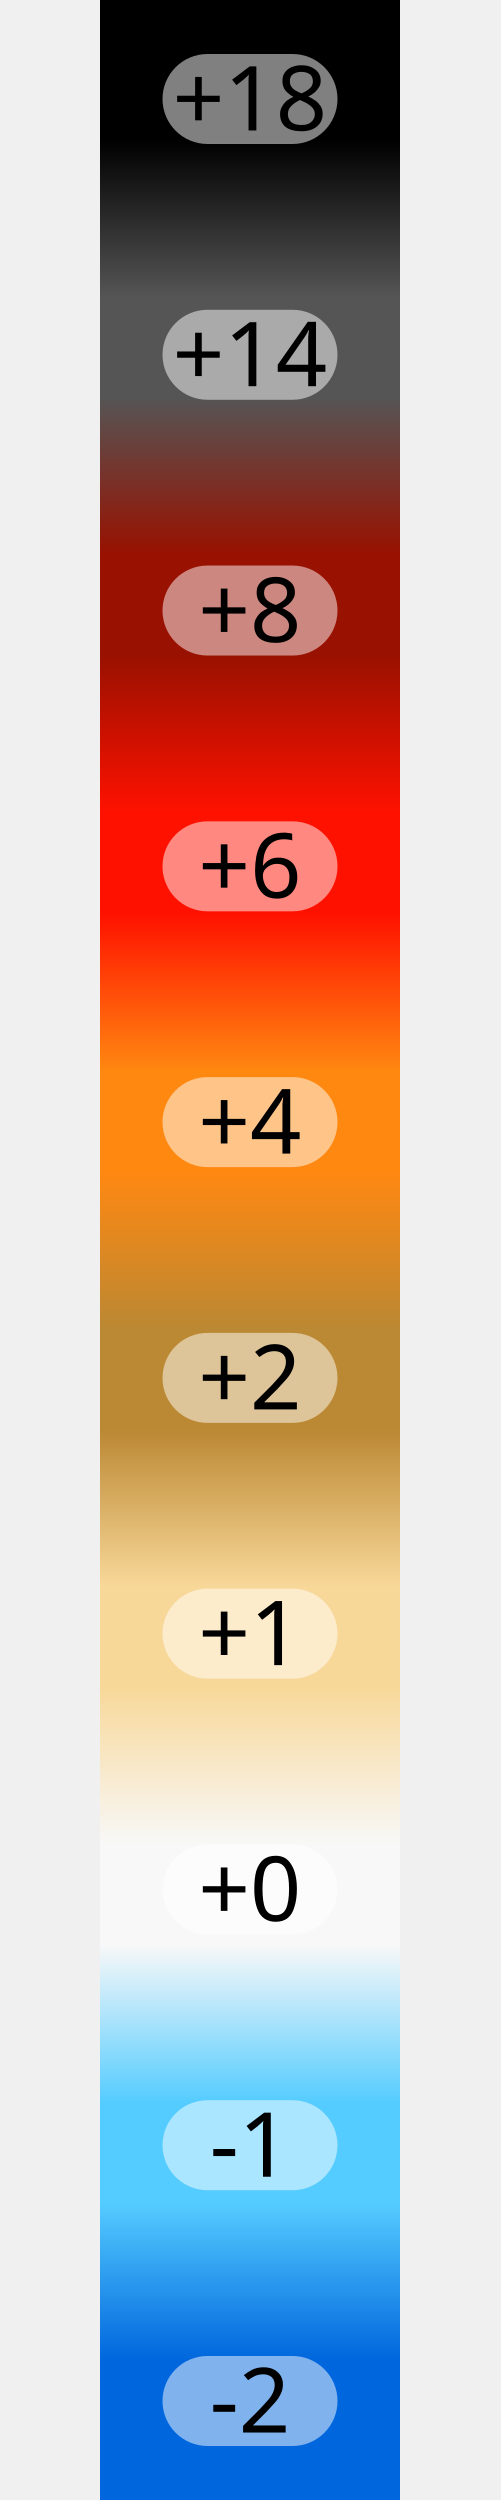
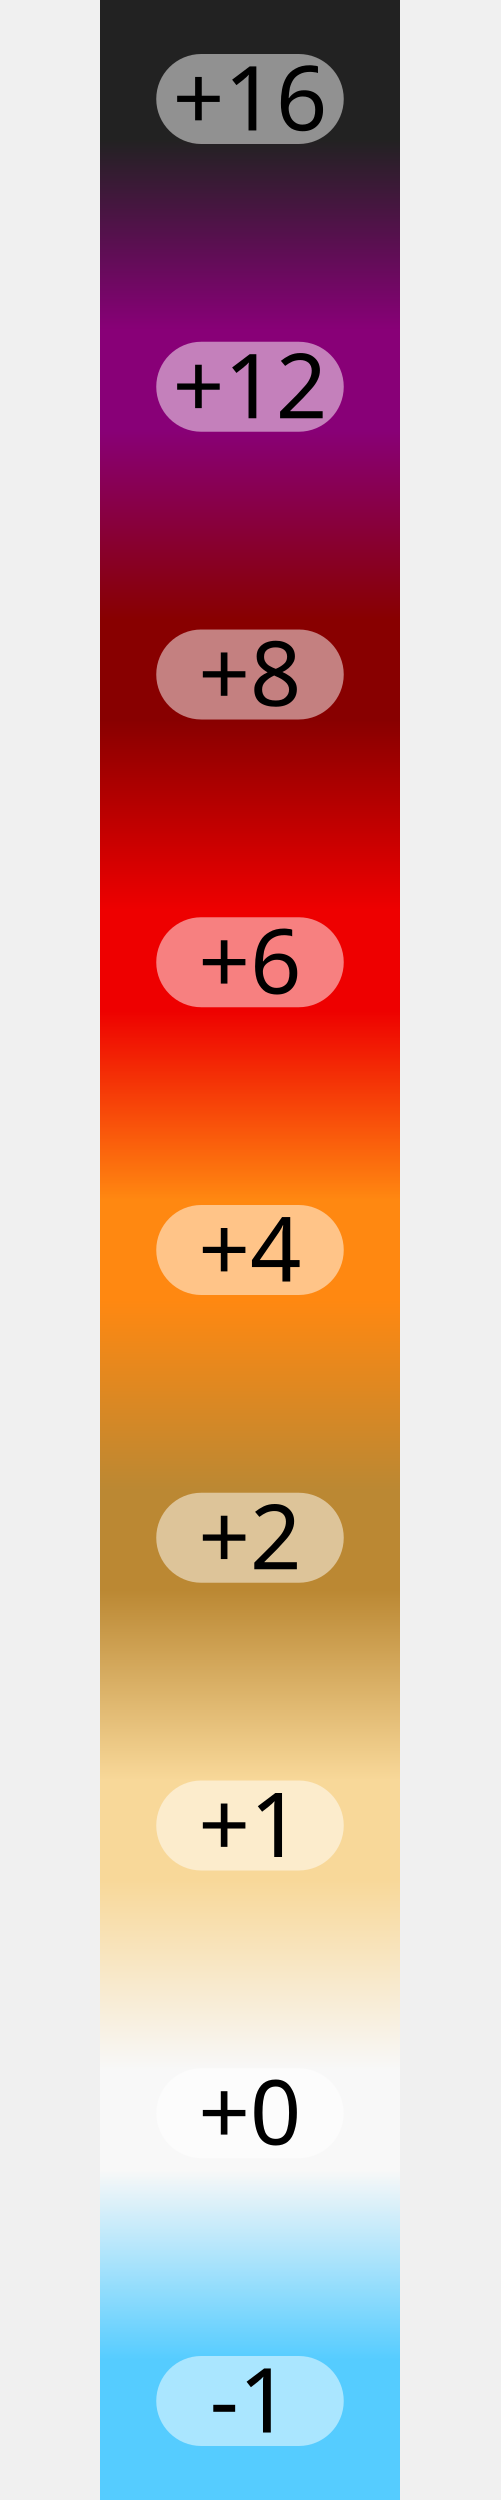
<svg xmlns="http://www.w3.org/2000/svg" width="60" height="300" viewBox="0 0 12 100">
  <defs>
    <linearGradient id="legend-gradient-8a397" x1="0" x2="0" y1="0" y2="1">
-       <stop offset="1.98%" stop-color="#000000" />
-       <stop offset="5.94%" stop-color="#000000" />
-       <stop offset="5.94%" stop-color="#000000" />
-       <stop offset="12.211%" stop-color="#555555" />
-       <stop offset="12.211%" stop-color="#555555" />
-       <stop offset="16.171%" stop-color="#555555" />
-       <stop offset="16.171%" stop-color="#555555" />
-       <stop offset="22.442%" stop-color="#991100" />
-       <stop offset="22.442%" stop-color="#991100" />
-       <stop offset="26.402%" stop-color="#991100" />
-       <stop offset="26.402%" stop-color="#991100" />
-       <stop offset="32.673%" stop-color="#ff1100" />
-       <stop offset="32.673%" stop-color="#ff1100" />
-       <stop offset="36.633%" stop-color="#ff1100" />
-       <stop offset="36.633%" stop-color="#ff1100" />
-       <stop offset="42.904%" stop-color="#ff8811" />
-       <stop offset="42.904%" stop-color="#ff8811" />
-       <stop offset="46.864%" stop-color="#ff8811" />
-       <stop offset="46.864%" stop-color="#ff8811" />
-       <stop offset="53.136%" stop-color="#bb8833" />
-       <stop offset="53.136%" stop-color="#bb8833" />
-       <stop offset="57.096%" stop-color="#bb8833" />
-       <stop offset="57.096%" stop-color="#bb8833" />
-       <stop offset="63.367%" stop-color="#f8d899" />
-       <stop offset="63.367%" stop-color="#f8d899" />
-       <stop offset="67.327%" stop-color="#f8d899" />
-       <stop offset="67.327%" stop-color="#f8d899" />
-       <stop offset="73.598%" stop-color="#f8f8f8" />
-       <stop offset="73.598%" stop-color="#f8f8f8" />
-       <stop offset="77.558%" stop-color="#f8f8f8" />
-       <stop offset="77.558%" stop-color="#f8f8f8" />
-       <stop offset="83.829%" stop-color="#55ccff" />
-       <stop offset="83.829%" stop-color="#55ccff" />
-       <stop offset="87.789%" stop-color="#55ccff" />
-       <stop offset="87.789%" stop-color="#55ccff" />
-       <stop offset="94.06%" stop-color="#0066dd" />
-       <stop offset="94.06%" stop-color="#0066dd" />
-       <stop offset="98.02%" stop-color="#0066dd" />
+       <stop offset="1.98%" stop-color="#222222" />
+       <stop offset="5.94%" stop-color="#222222" />
+       <stop offset="5.94%" stop-color="#222222" />
+       <stop offset="13.49%" stop-color="#880077" />
+       <stop offset="13.49%" stop-color="#880077" />
+       <stop offset="17.45%" stop-color="#880077" />
+       <stop offset="17.45%" stop-color="#880077" />
+       <stop offset="25%" stop-color="#880000" />
+       <stop offset="25%" stop-color="#880000" />
+       <stop offset="28.96%" stop-color="#880000" />
+       <stop offset="28.96%" stop-color="#880000" />
+       <stop offset="36.51%" stop-color="#ee0000" />
+       <stop offset="36.51%" stop-color="#ee0000" />
+       <stop offset="40.47%" stop-color="#ee0000" />
+       <stop offset="40.47%" stop-color="#ee0000" />
+       <stop offset="48.02%" stop-color="#ff8811" />
+       <stop offset="48.02%" stop-color="#ff8811" />
+       <stop offset="51.98%" stop-color="#ff8811" />
+       <stop offset="51.98%" stop-color="#ff8811" />
+       <stop offset="59.53%" stop-color="#bb8833" />
+       <stop offset="59.53%" stop-color="#bb8833" />
+       <stop offset="63.49%" stop-color="#bb8833" />
+       <stop offset="63.49%" stop-color="#bb8833" />
+       <stop offset="71.04%" stop-color="#f8d899" />
+       <stop offset="71.04%" stop-color="#f8d899" />
+       <stop offset="75%" stop-color="#f8d899" />
+       <stop offset="75%" stop-color="#f8d899" />
+       <stop offset="82.55%" stop-color="#f8f8f8" />
+       <stop offset="82.55%" stop-color="#f8f8f8" />
+       <stop offset="86.51%" stop-color="#f8f8f8" />
+       <stop offset="86.51%" stop-color="#f8f8f8" />
+       <stop offset="94.06%" stop-color="#55ccff" />
+       <stop offset="94.06%" stop-color="#55ccff" />
+       <stop offset="98.02%" stop-color="#55ccff" />
    </linearGradient>
  </defs>
  <rect x="0" y="0" width="12" height="100" fill="url(#legend-gradient-8a397)" />
-   <rect fill="white" fill-opacity="0.5" x="2.5" y="2.16" width="7" height="3.6" rx="1.8" ry="1.8" />
-   <text x="6" y="3.96" dy="0.35em" font-family="sans-serif" font-size="3.6" style="text-anchor: middle">+18</text>
-   <rect fill="white" fill-opacity="0.5" x="2.5" y="12.391" width="7" height="3.6" rx="1.8" ry="1.8" />
-   <text x="6" y="14.191" dy="0.35em" font-family="sans-serif" font-size="3.6" style="text-anchor: middle">+14</text>
-   <rect fill="white" fill-opacity="0.5" x="2.5" y="22.622" width="7" height="3.6" rx="1.8" ry="1.8" />
-   <text x="6" y="24.422" dy="0.35em" font-family="sans-serif" font-size="3.6" style="text-anchor: middle">+8</text>
-   <rect fill="white" fill-opacity="0.5" x="2.5" y="32.853" width="7" height="3.6" rx="1.8" ry="1.8" />
-   <text x="6" y="34.653" dy="0.35em" font-family="sans-serif" font-size="3.6" style="text-anchor: middle">+6</text>
-   <rect fill="white" fill-opacity="0.5" x="2.5" y="43.084" width="7" height="3.6" rx="1.8" ry="1.8" />
-   <text x="6" y="44.884" dy="0.35em" font-family="sans-serif" font-size="3.6" style="text-anchor: middle">+4</text>
-   <rect fill="white" fill-opacity="0.5" x="2.5" y="53.316" width="7" height="3.6" rx="1.8" ry="1.8" />
-   <text x="6" y="55.116" dy="0.35em" font-family="sans-serif" font-size="3.6" style="text-anchor: middle">+2</text>
-   <rect fill="white" fill-opacity="0.5" x="2.5" y="63.547" width="7" height="3.6" rx="1.8" ry="1.8" />
-   <text x="6" y="65.347" dy="0.35em" font-family="sans-serif" font-size="3.6" style="text-anchor: middle">+1</text>
-   <rect fill="white" fill-opacity="0.5" x="2.5" y="73.778" width="7" height="3.6" rx="1.8" ry="1.8" />
-   <text x="6" y="75.578" dy="0.35em" font-family="sans-serif" font-size="3.6" style="text-anchor: middle">+0</text>
-   <rect fill="white" fill-opacity="0.5" x="2.5" y="84.009" width="7" height="3.6" rx="1.8" ry="1.8" />
-   <text x="6" y="85.809" dy="0.35em" font-family="sans-serif" font-size="3.6" style="text-anchor: middle">-1</text>
-   <rect fill="white" fill-opacity="0.5" x="2.5" y="94.24" width="7" height="3.6" rx="1.8" ry="1.8" />
-   <text x="6" y="96.04" dy="0.35em" font-family="sans-serif" font-size="3.6" style="text-anchor: middle">-2</text>
+   <rect fill="white" fill-opacity="0.5" x="2.25" y="2.16" width="7.5" height="3.6" rx="1.8" ry="1.8" />
+   <text x="6" y="3.96" dy="0.35em" font-family="sans-serif" font-size="3.6" style="text-anchor: middle">+16</text>
+   <rect fill="white" fill-opacity="0.5" x="2.25" y="13.67" width="7.5" height="3.6" rx="1.8" ry="1.8" />
+   <text x="6" y="15.47" dy="0.35em" font-family="sans-serif" font-size="3.6" style="text-anchor: middle">+12</text>
+   <rect fill="white" fill-opacity="0.5" x="2.25" y="25.18" width="7.5" height="3.6" rx="1.8" ry="1.8" />
+   <text x="6" y="26.98" dy="0.35em" font-family="sans-serif" font-size="3.6" style="text-anchor: middle">+8</text>
+   <rect fill="white" fill-opacity="0.5" x="2.25" y="36.69" width="7.5" height="3.6" rx="1.8" ry="1.8" />
+   <text x="6" y="38.49" dy="0.35em" font-family="sans-serif" font-size="3.6" style="text-anchor: middle">+6</text>
+   <rect fill="white" fill-opacity="0.5" x="2.25" y="48.2" width="7.5" height="3.6" rx="1.8" ry="1.8" />
+   <text x="6" y="50" dy="0.35em" font-family="sans-serif" font-size="3.6" style="text-anchor: middle">+4</text>
+   <rect fill="white" fill-opacity="0.5" x="2.25" y="59.71" width="7.5" height="3.6" rx="1.8" ry="1.8" />
+   <text x="6" y="61.51" dy="0.35em" font-family="sans-serif" font-size="3.6" style="text-anchor: middle">+2</text>
+   <rect fill="white" fill-opacity="0.5" x="2.25" y="71.22" width="7.5" height="3.6" rx="1.8" ry="1.8" />
+   <text x="6" y="73.02" dy="0.35em" font-family="sans-serif" font-size="3.6" style="text-anchor: middle">+1</text>
+   <rect fill="white" fill-opacity="0.5" x="2.25" y="82.73" width="7.5" height="3.6" rx="1.8" ry="1.8" />
+   <text x="6" y="84.53" dy="0.35em" font-family="sans-serif" font-size="3.6" style="text-anchor: middle">+0</text>
+   <rect fill="white" fill-opacity="0.5" x="2.25" y="94.24" width="7.5" height="3.6" rx="1.8" ry="1.8" />
+   <text x="6" y="96.04" dy="0.35em" font-family="sans-serif" font-size="3.6" style="text-anchor: middle">-1</text>
</svg>
